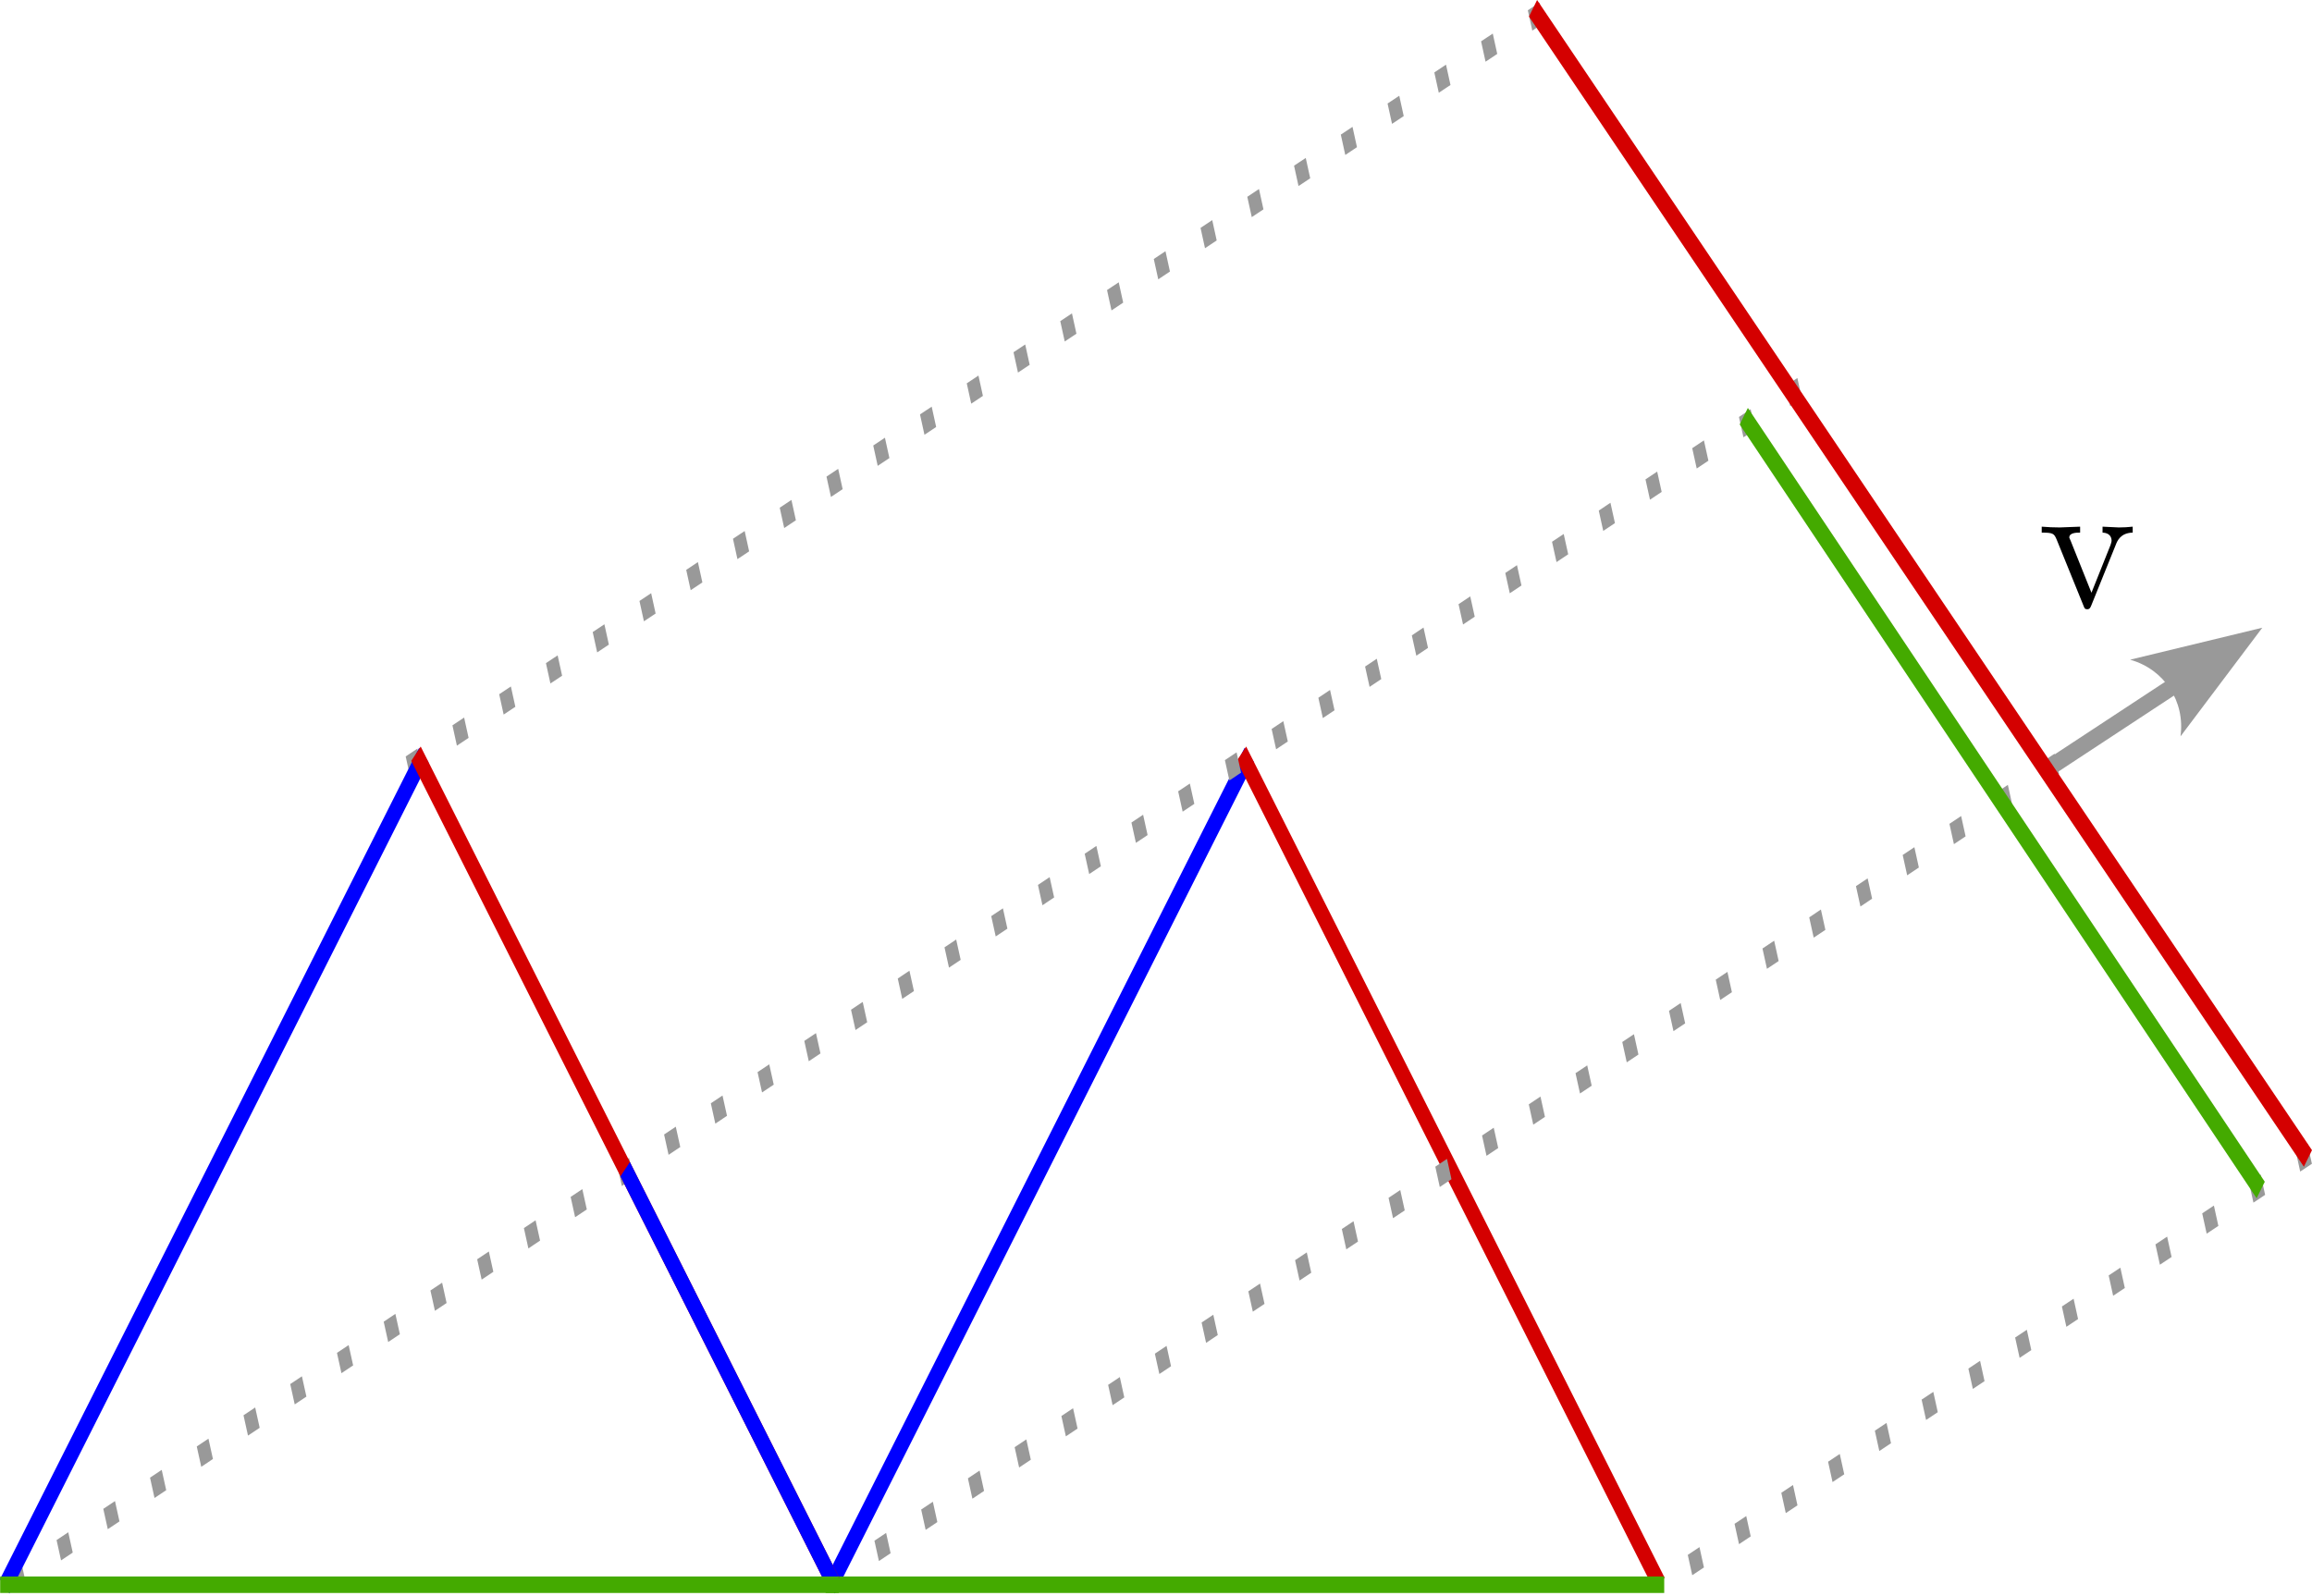
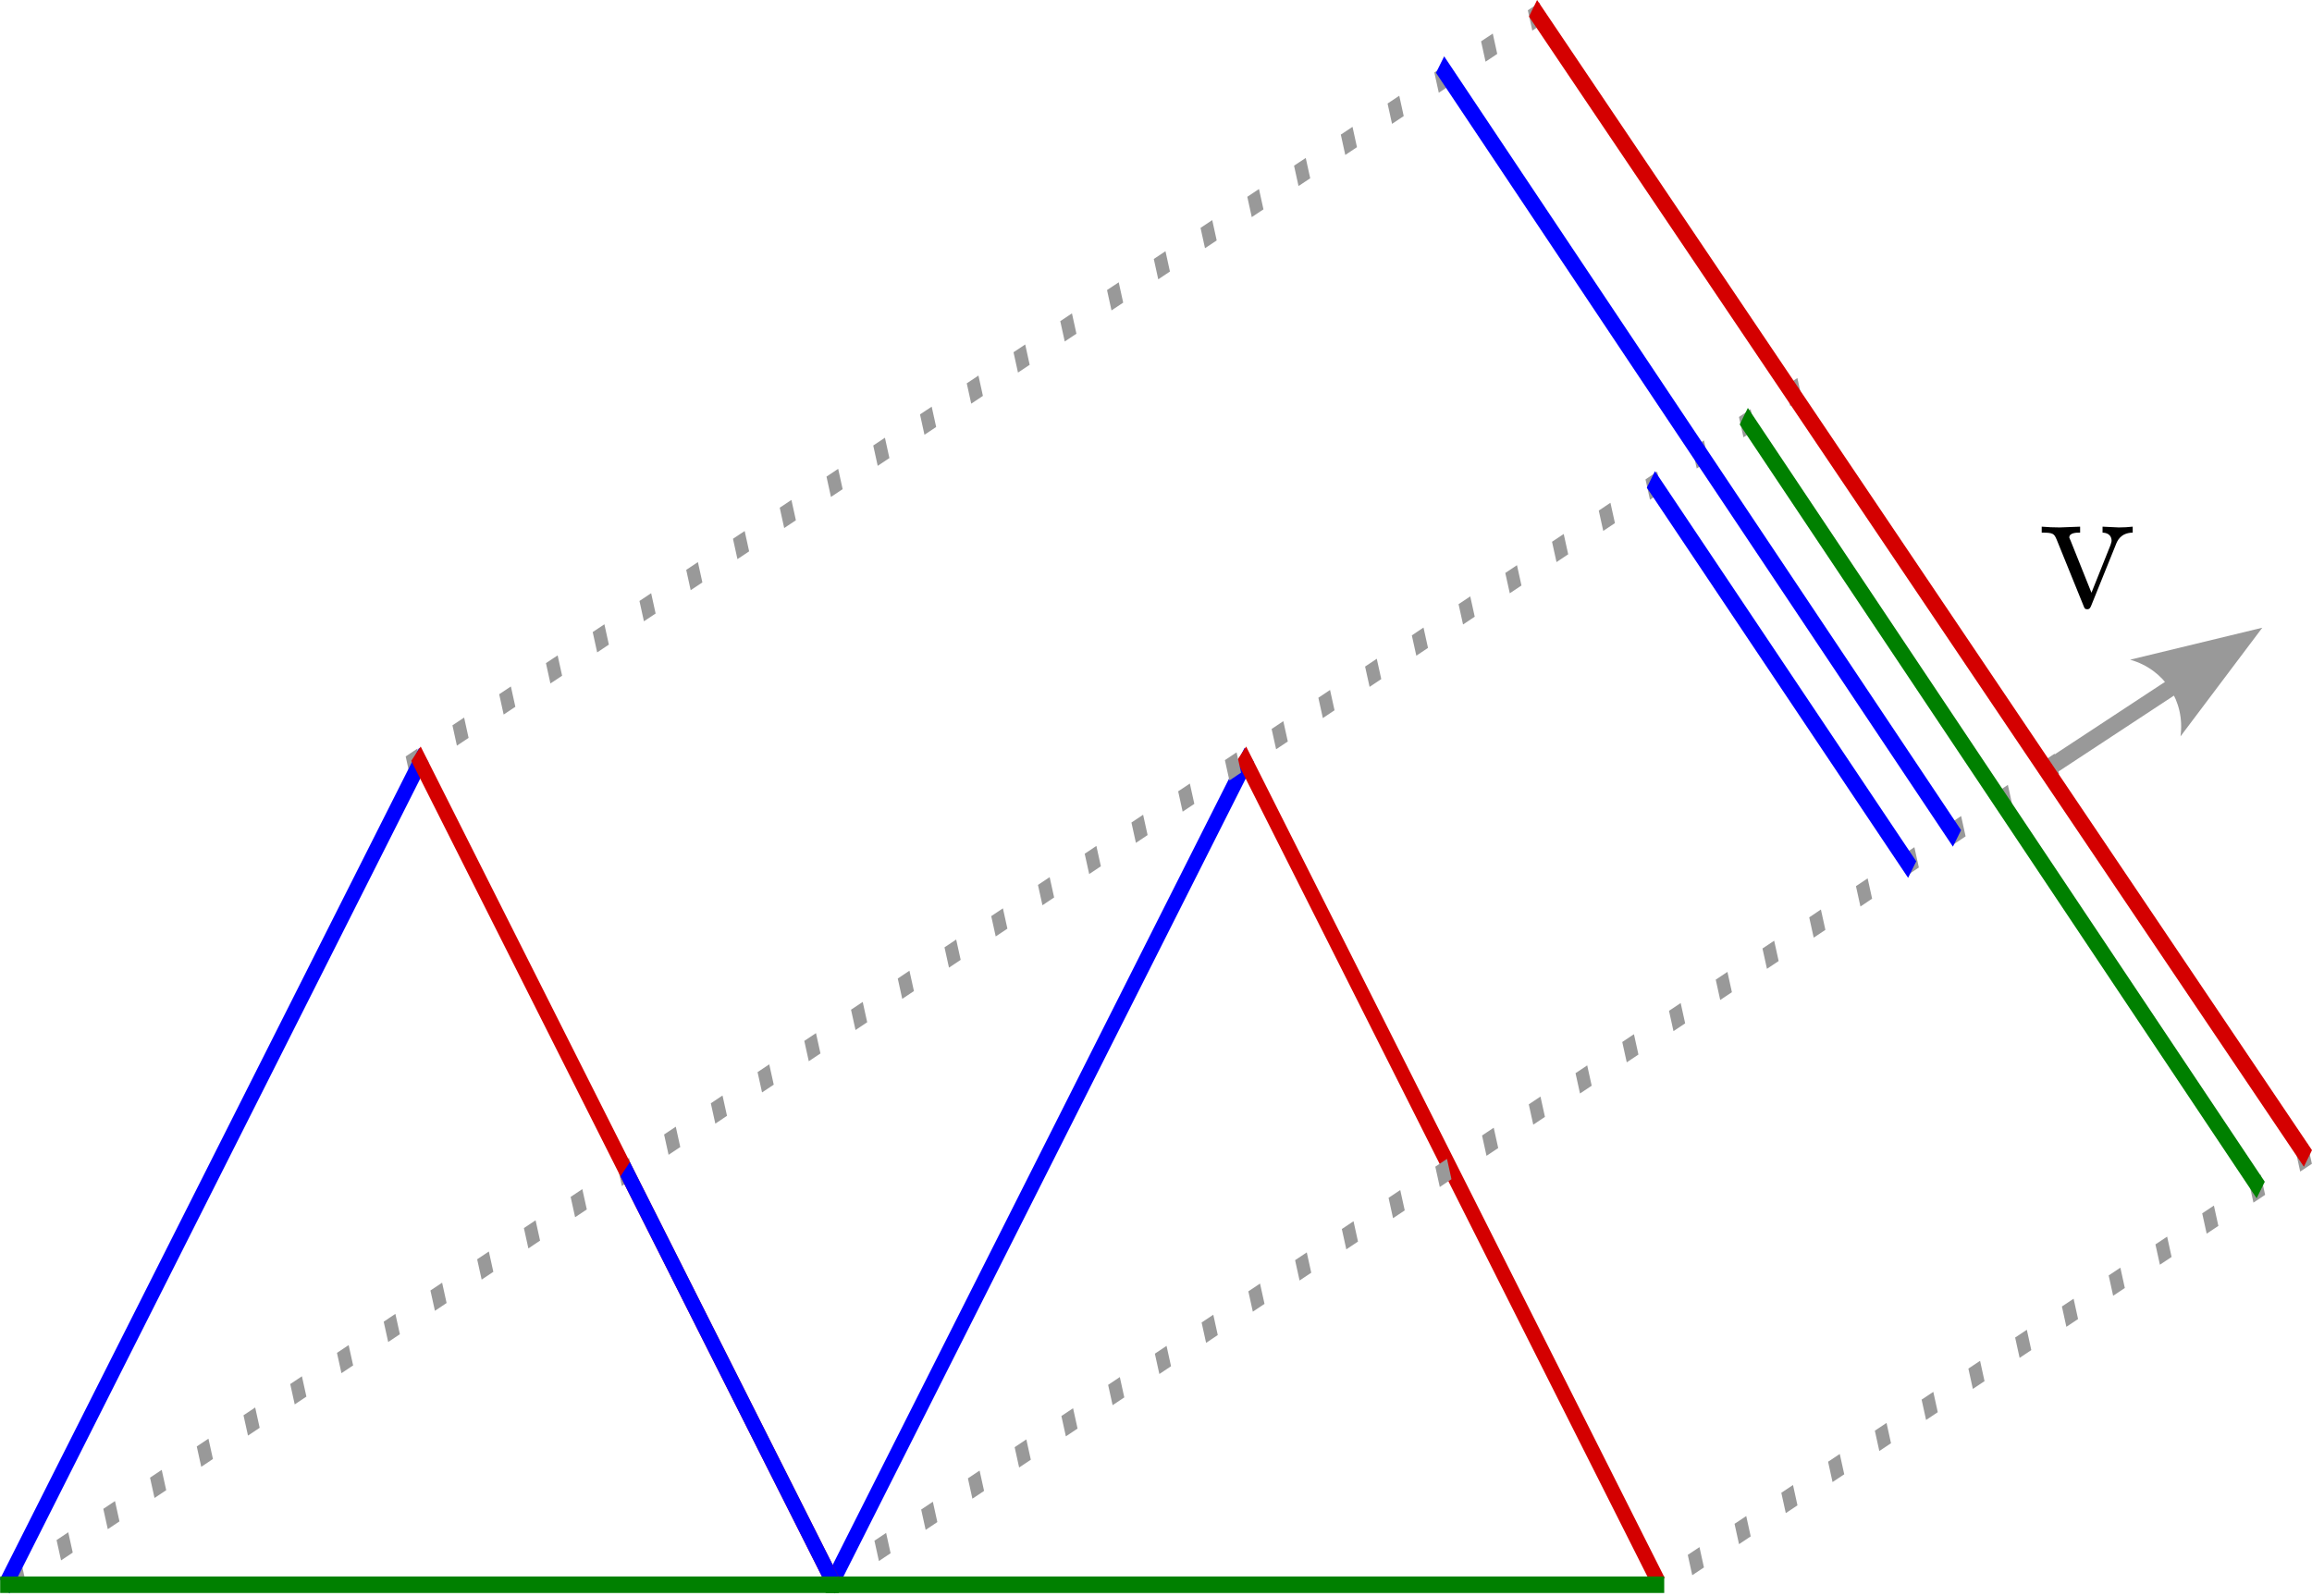
<svg xmlns="http://www.w3.org/2000/svg" width="529.352" height="365.376" viewBox="0 0 140.058 96.672" version="1.1" id="svg1">
  <defs id="defs1">
    <marker style="overflow:visible" id="ConcaveTriangle-8" refX="0" refY="0" orient="auto-start-reverse" markerWidth="1" markerHeight="1" viewBox="0 0 1 1" preserveAspectRatio="xMidYMid">
      <path transform="scale(0.7)" d="M -2,-4 9,0 -2,4 c 2,-2.33 2,-5.66 0,-8 z" style="fill:context-stroke;fill-rule:evenodd;stroke:none" id="path7-8" />
    </marker>
  </defs>
  <g id="layer1" transform="translate(-43.12708,-140.5212)">
    <circle id="path20" style="fill:#000000;stroke:#000000;stroke-width:1;stroke-dasharray:none" cx="63.222" cy="135.1" r="0" />
    <path style="fill:none;stroke:#0000ff;stroke-width:1.528;stroke-linecap:butt;stroke-linejoin:miter;stroke-dasharray:none;stroke-opacity:1" d="M 124.601,81.563 C 107.542,101.016 90.484,120.468 73.425,139.92" id="path22-3-6" transform="matrix(0.4961301,0,0,0.8631122,56.98981,115.8649)" />
    <path style="fill:none;stroke:#d40000;stroke-width:1.528;stroke-linecap:butt;stroke-linejoin:miter;stroke-dasharray:none;stroke-opacity:1" d="M 22.784,81.472 C 39.813,100.917 56.842,120.362 73.871,139.807" id="path22-3-6-9" transform="matrix(0.4961301,0,0,0.8631122,107.0293,115.8649)" />
    <path style="fill:none;stroke:#999999;stroke-width:1.528;stroke-linecap:butt;stroke-linejoin:miter;stroke-dasharray:1.528, 4.584;stroke-dashoffset:0;stroke-opacity:1" d="M 148.118,99.58 C 75.063,127.616 2.009,155.652 -71.046,183.687" id="path22-3-6-9-6-69" transform="matrix(0.4961301,0,0,0.8631122,78.66001,78.08911)" />
    <path style="fill:none;stroke:#999999;stroke-width:1.528;stroke-linecap:butt;stroke-linejoin:miter;stroke-dasharray:1.528, 4.584;stroke-dashoffset:0;stroke-opacity:1" d="M 225.802,69.196 C 176.402,88.134 127.002,107.073 77.603,126.011" id="path22-3-6-9-6-6" transform="matrix(0.4961301,0,0,0.8631122,55.70085,127.0763)" />
    <path style="fill:none;stroke:#999999;stroke-width:1.528;stroke-linecap:butt;stroke-linejoin:miter;stroke-dasharray:1.528, 4.584;stroke-dashoffset:0;stroke-opacity:1" d="M 219.746,71.675 C 172.365,89.787 124.984,107.899 77.603,126.011" id="path22-3-6-9-6-6-47" transform="matrix(0.4961301,0,0,0.8631122,27.50228,79.42371)" />
    <path style="fill:none;stroke:#999999;stroke-width:1.528;stroke-linecap:butt;stroke-linejoin:miter;stroke-dasharray:1.528, 4.584;stroke-dashoffset:0;stroke-opacity:1" d="M 154.956,96.93 C 128.431,107.055 101.905,117.179 75.379,127.303" id="path22-3-6-9-6-6-4" transform="matrix(0.4961301,0,0,0.8631122,106.1652,126.7547)" />
    <path style="fill:none;stroke:#999999;stroke-width:1.164;stroke-linecap:butt;stroke-linejoin:miter;stroke-dasharray:none;stroke-opacity:1;marker-end:url(#ConcaveTriangle-8)" d="m 72.597,109.937 c 0.041,-3.402 0.081,-6.803 0.122,-10.205" id="path25-1" transform="matrix(0.476893,0.7070229,-0.7174925,0.4839548,211.7492,82.35816)" />
    <text xml:space="preserve" style="font-style:normal;font-variant:normal;font-weight:normal;font-stretch:normal;font-size:11.289px;font-family:'Cambria Math';-inkscape-font-specification:'Cambria Math, Normal';font-variant-ligatures:normal;font-variant-caps:normal;font-variant-numeric:normal;font-variant-east-asian:normal;fill:#000000;stroke:none;stroke-width:1;stroke-dasharray:1, 3;stroke-dashoffset:0;stroke-opacity:1" x="166.703" y="177.193" id="text25" transform="scale(0.999339,1.000661)">
      <tspan id="tspan1" x="166.703" y="177.193">v</tspan>
    </text>
    <path style="fill:none;stroke:#d40000;stroke-width:1.528;stroke-linecap:butt;stroke-linejoin:miter;stroke-dasharray:none;stroke-opacity:1" d="M 5.486,39.068 C 37.025,65.98 68.565,92.893 100.104,119.805" id="path22-5" transform="matrix(0.4961301,0,0,0.8631122,133.2742,107.3026)" />
-     <path style="fill:none;stroke:#44aa00;stroke-width:1.528;stroke-linecap:butt;stroke-linejoin:miter;stroke-dasharray:none;stroke-opacity:1" d="M 37.092,65.521 C 58.131,83.627 79.17,101.734 100.209,119.84" id="path22-5-1" transform="matrix(0.4961301,0,0,0.8631122,130.361,109.184)" />
-     <path style="fill:#999999;stroke:#44aa00;stroke-width:1;stroke-dasharray:none" d="m 42.333,185.737 c 16.933,0 33.867,0 50.8,0" id="path1" transform="translate(50.81022,50.79648)" />
+     <path style="fill:none;stroke:#008000;stroke-width:1.528;stroke-linecap:butt;stroke-linejoin:miter;stroke-dasharray:none;stroke-opacity:1" d="M 37.092,65.521 C 58.131,83.627 79.17,101.734 100.209,119.84" id="path22-5-1" transform="matrix(0.4961301,0,0,0.8631122,130.361,109.184)" />
+     <path style="fill:none;stroke:#0000ff;stroke-width:1.528;stroke-linecap:butt;stroke-linejoin:miter;stroke-dasharray:none;stroke-opacity:1" d="M 37.092,65.521 C 58.131,83.627 79.17,101.734 100.209,119.84" id="path22-5-1-9" transform="matrix(0.4961301,0,0,0.8631122,111.9628,87.88153)" />
+     <path style="fill:none;stroke:#0000ff;stroke-width:1.528;stroke-linecap:butt;stroke-linejoin:miter;stroke-dasharray:none;stroke-opacity:1" d="M 68.634,92.561 C 79.269,101.69 89.904,110.819 100.539,119.949" id="path22-5-1-9-4" transform="matrix(0.4961301,0,0,0.8631122,109.0842,89.67696)" />
+     <path style="fill:#999999;stroke:#008000;stroke-width:1;stroke-dasharray:none" d="m 42.333,185.737 c 16.933,0 33.867,0 50.8,0" id="path1" transform="translate(50.81022,50.79648)" />
    <path style="fill:none;stroke:#0000ff;stroke-width:1.528;stroke-linecap:butt;stroke-linejoin:miter;stroke-dasharray:none;stroke-opacity:1" d="M 124.601,81.563 C 107.542,101.016 90.484,120.468 73.425,139.92" id="path22-3-6-4" transform="matrix(0.4961301,0,0,0.8631122,6.983559,115.8649)" />
    <path style="fill:none;stroke:#d40000;stroke-width:1.528;stroke-linecap:butt;stroke-linejoin:miter;stroke-dasharray:none;stroke-opacity:1" d="M 22.784,81.472 C 39.813,100.917 56.842,120.362 73.871,139.807" id="path22-3-6-9-6" transform="matrix(0.4961301,0,0,0.8631122,57.02308,115.8649)" />
    <path style="fill:none;stroke:#0000ff;stroke-width:1.528;stroke-linecap:butt;stroke-linejoin:miter;stroke-dasharray:none;stroke-opacity:1" d="m 48.327,110.639 c 8.515,9.723 17.029,19.445 25.544,29.168" id="path22-3-6-9-6-8" transform="matrix(0.4961301,0,0,0.8631122,57.02308,115.8649)" />
-     <path style="fill:#999999;stroke:#44aa00;stroke-width:1;stroke-dasharray:none" d="m 42.333,185.737 c 16.933,0 33.867,0 50.8,0" id="path1-7" transform="translate(0.8039753,50.79648)" />
+     <path style="fill:#999999;stroke:#008000;stroke-width:1;stroke-dasharray:none" d="m 42.333,185.737 c 16.933,0 33.867,0 50.8,0" id="path1-7" transform="translate(0.8039753,50.79648)" />
  </g>
</svg>
